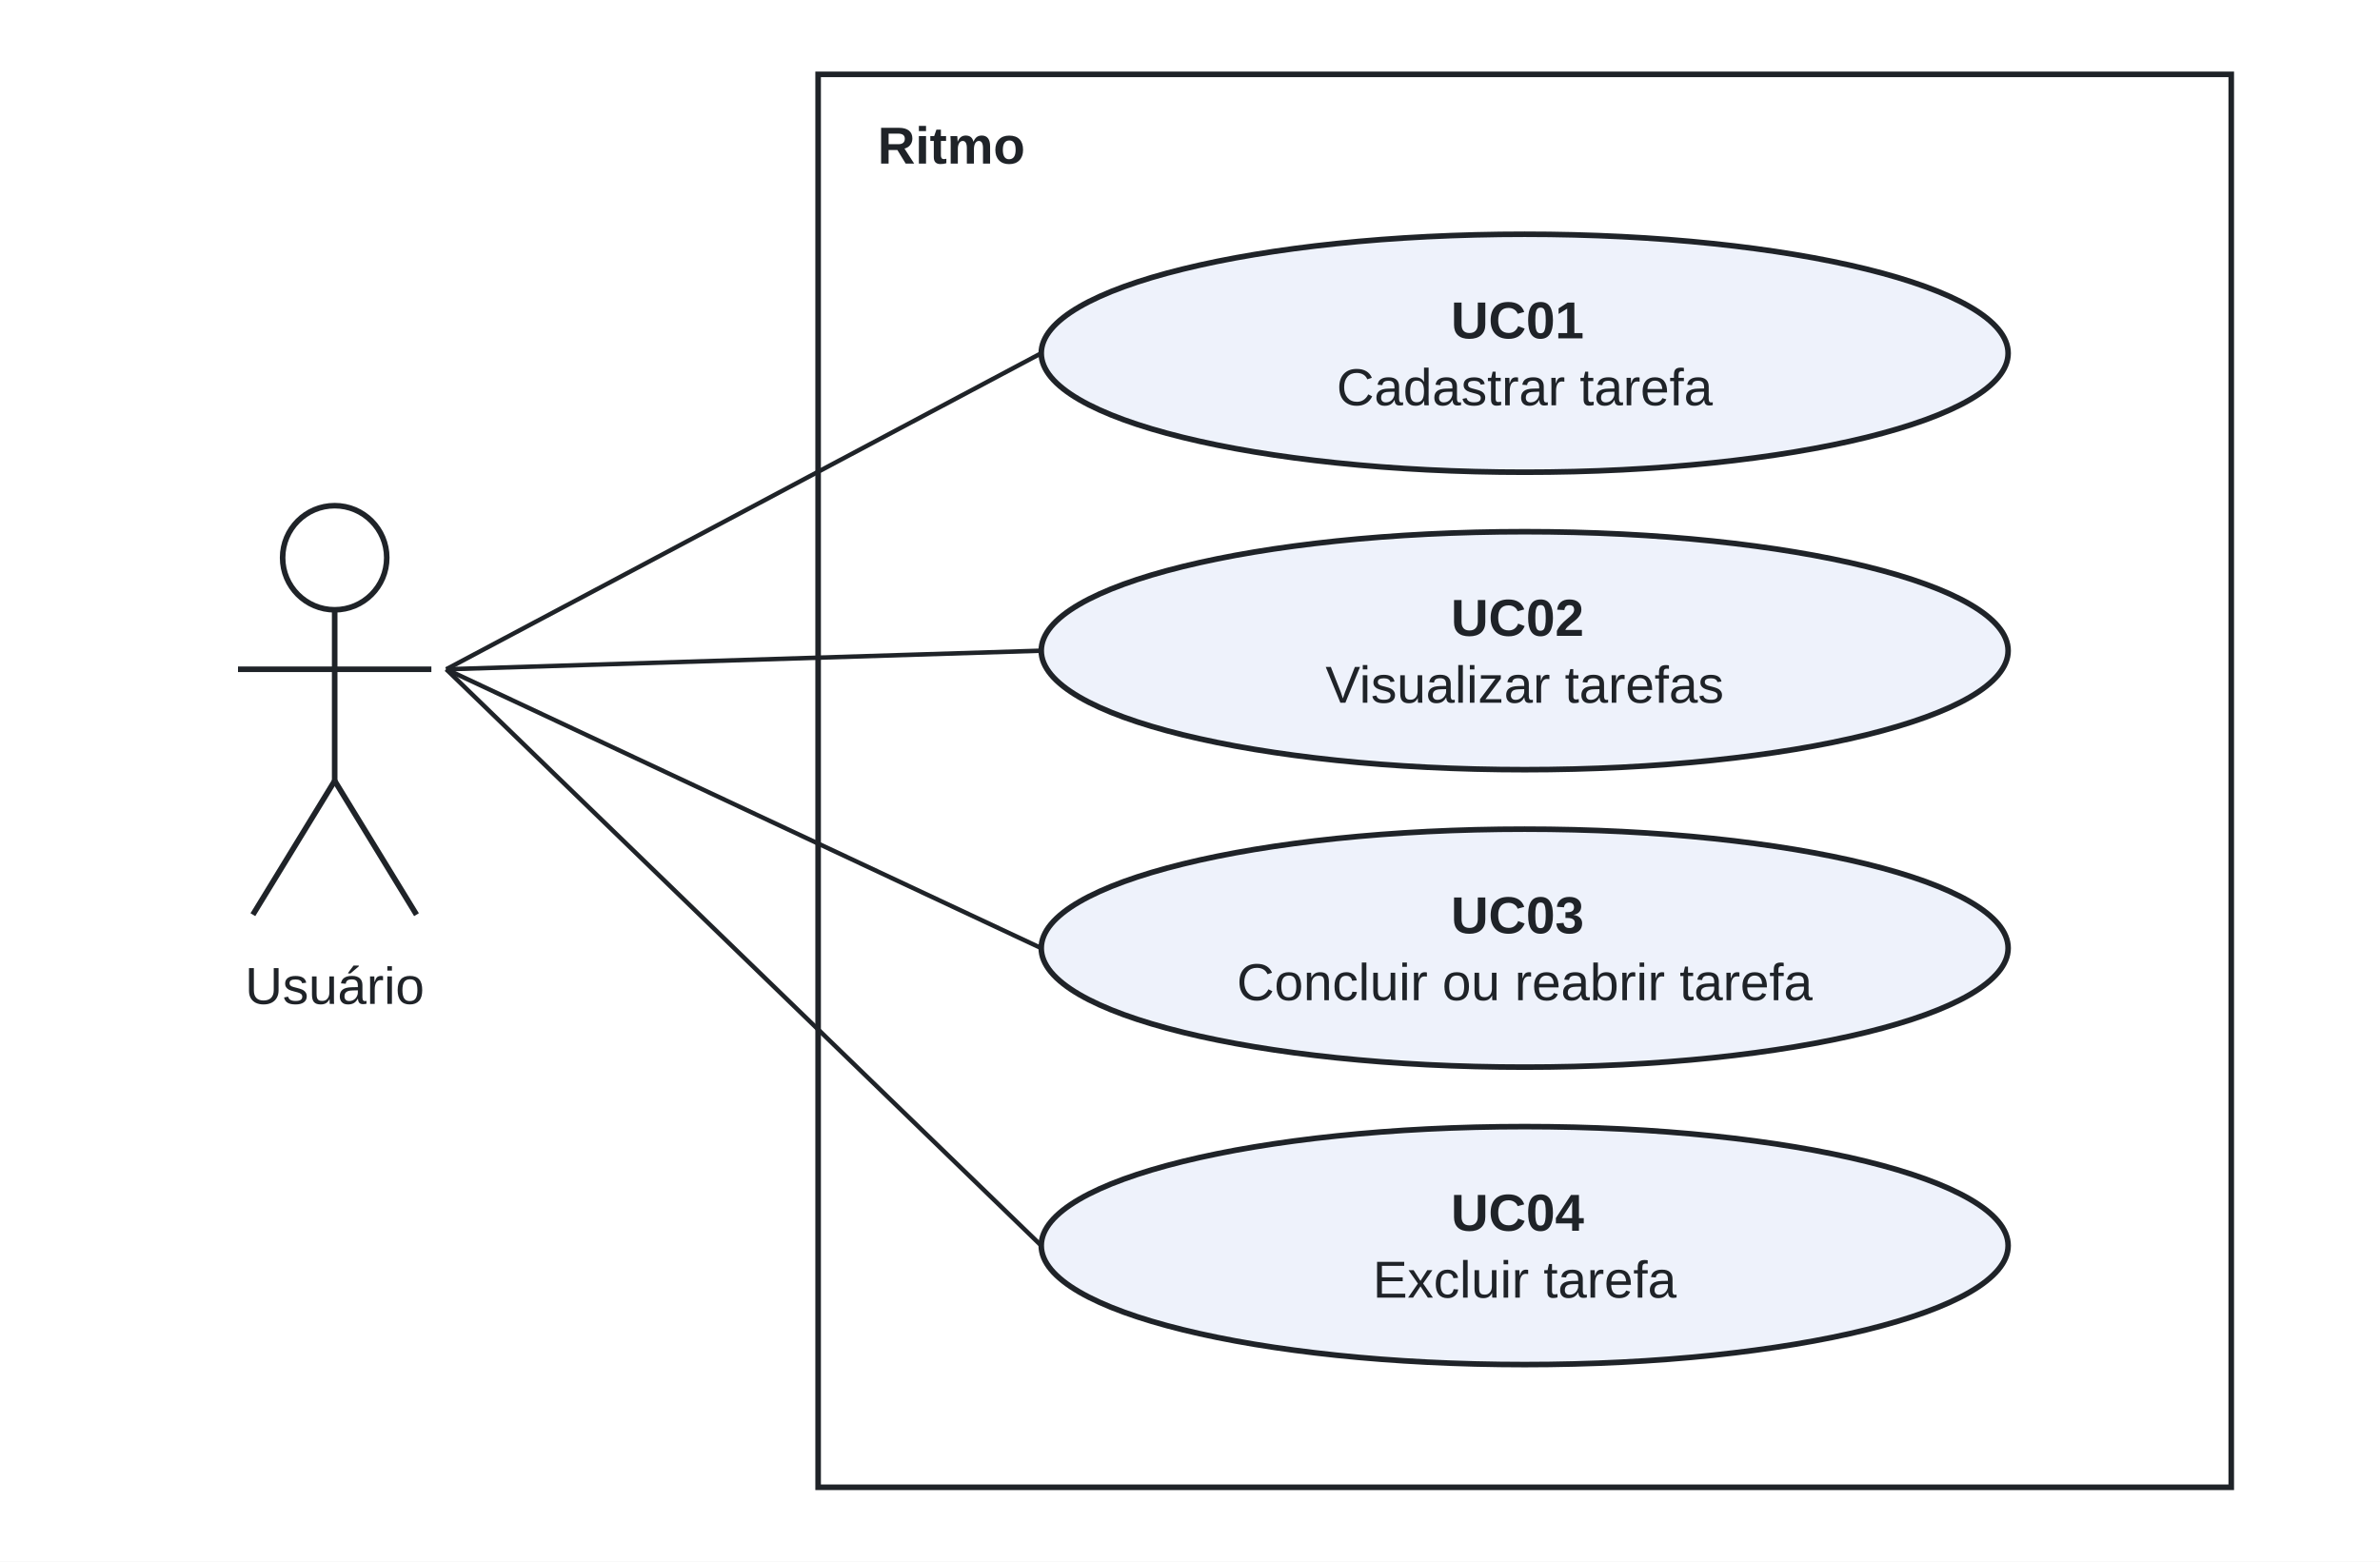
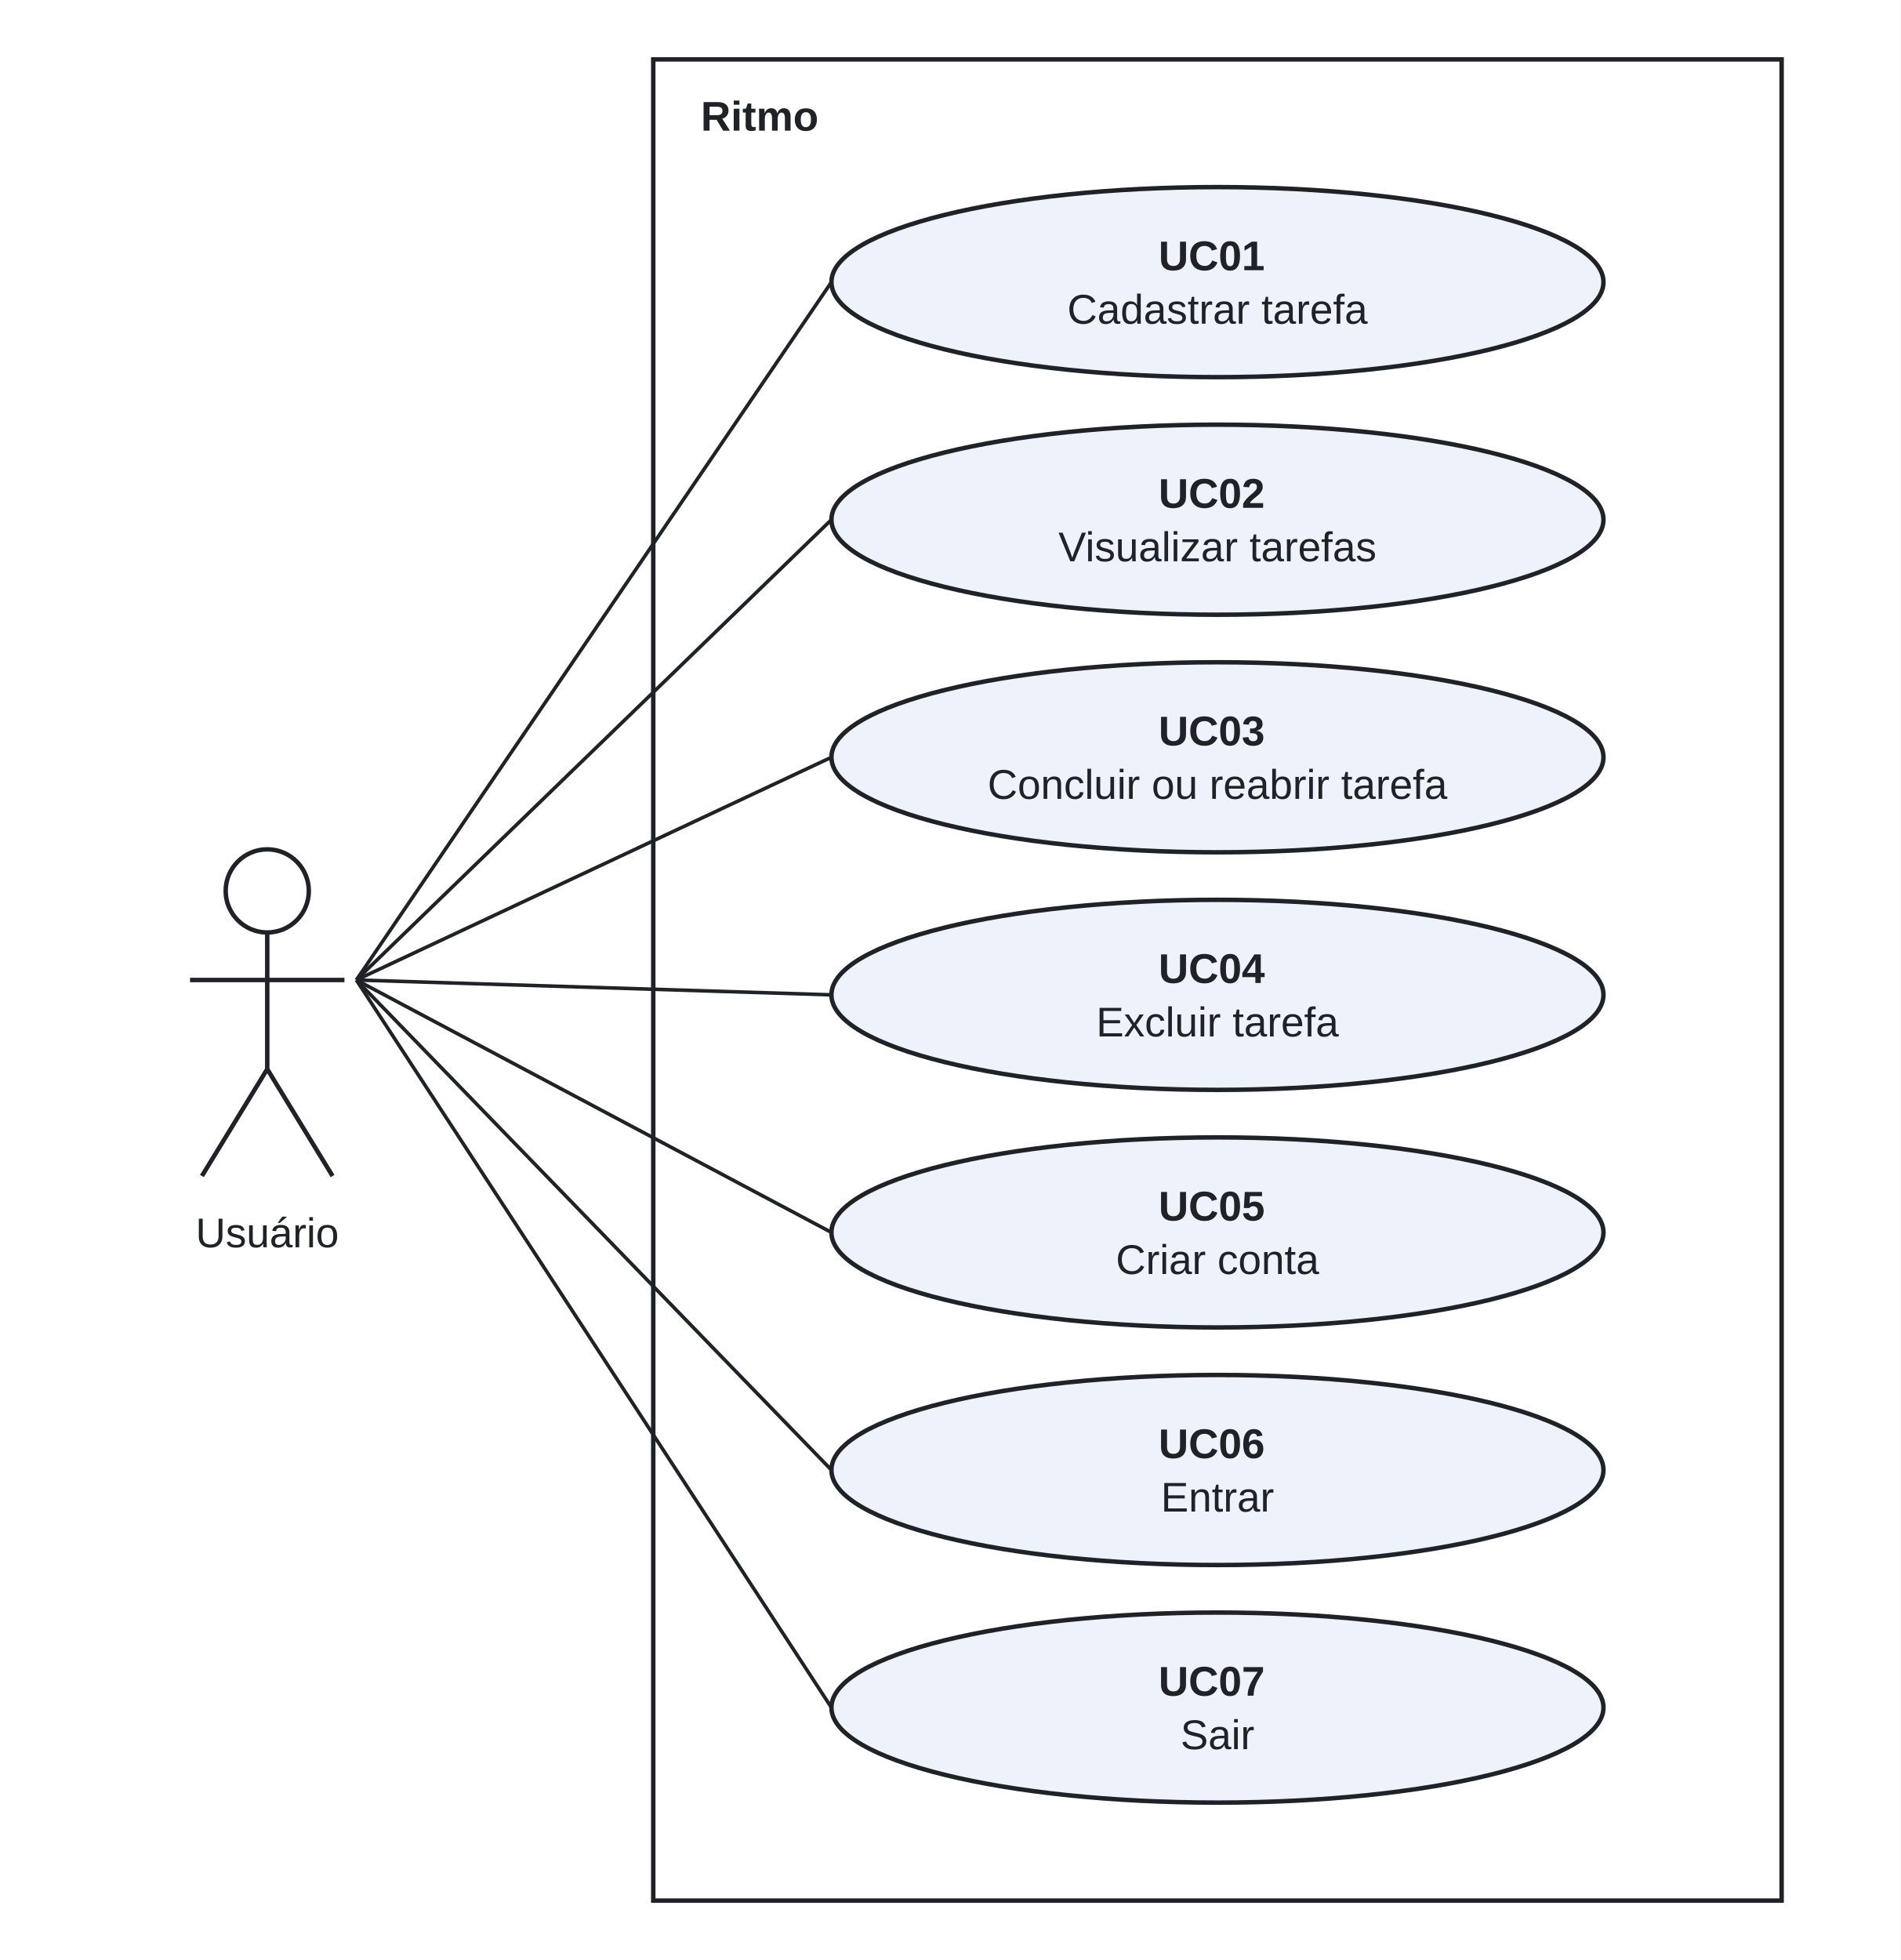
- <svg xmlns="http://www.w3.org/2000/svg" width="640" height="420" viewBox="0 0 640 420" font-family="Arial, Helvetica, sans-serif" font-size="14" fill="#1f2328">
-   <rect width="640" height="420" fill="#ffffff" />
+ <svg xmlns="http://www.w3.org/2000/svg" width="640" height="660" viewBox="0 0 640 660" font-family="Arial, Helvetica, sans-serif" font-size="14" fill="#1f2328">
+   <rect width="640" height="660" fill="#ffffff" />
  <g stroke="#1f2328" stroke-width="1.5" fill="none">
-     <circle cx="90" cy="150" r="14" />
-     <line x1="90" y1="164" x2="90" y2="210" />
-     <line x1="64" y1="180" x2="116" y2="180" />
-     <line x1="90" y1="210" x2="68" y2="246" />
-     <line x1="90" y1="210" x2="112" y2="246" />
+     <circle cx="90" cy="300" r="14" />
+     <line x1="90" y1="314" x2="90" y2="360" />
+     <line x1="64" y1="330" x2="116" y2="330" />
+     <line x1="90" y1="360" x2="68" y2="396" />
+     <line x1="90" y1="360" x2="112" y2="396" />
  </g>
-   <text x="90" y="270" text-anchor="middle">Usuário</text>
-   <rect x="220" y="20" width="380" height="380" fill="none" stroke="#1f2328" stroke-width="1.5" />
+   <text x="90" y="420" text-anchor="middle">Usuário</text>
+   <rect x="220" y="20" width="380" height="620" fill="none" stroke="#1f2328" stroke-width="1.5" />
  <text x="236" y="44" font-weight="bold">Ritmo</text>
  <g stroke="#1f2328" stroke-width="1.2">
-     <line x1="120" y1="180" x2="280" y2="95" />
-     <line x1="120" y1="180" x2="280" y2="175" />
-     <line x1="120" y1="180" x2="280" y2="255" />
-     <line x1="120" y1="180" x2="280" y2="335" />
+     <line x1="120" y1="330" x2="280" y2="95" />
+     <line x1="120" y1="330" x2="280" y2="175" />
+     <line x1="120" y1="330" x2="280" y2="255" />
+     <line x1="120" y1="330" x2="280" y2="335" />
+     <line x1="120" y1="330" x2="280" y2="415" />
+     <line x1="120" y1="330" x2="280" y2="495" />
+     <line x1="120" y1="330" x2="280" y2="575" />
  </g>
  <g fill="#eef2fb" stroke="#1f2328" stroke-width="1.5">
    <ellipse cx="410" cy="95" rx="130" ry="32" />
    <ellipse cx="410" cy="175" rx="130" ry="32" />
    <ellipse cx="410" cy="255" rx="130" ry="32" />
    <ellipse cx="410" cy="335" rx="130" ry="32" />
+     <ellipse cx="410" cy="415" rx="130" ry="32" />
+     <ellipse cx="410" cy="495" rx="130" ry="32" />
+     <ellipse cx="410" cy="575" rx="130" ry="32" />
  </g>
  <g text-anchor="middle">
    <text x="410" y="91">
      <tspan x="410" font-weight="bold">UC01</tspan>
      <tspan x="410" dy="18">Cadastrar tarefa</tspan>
    </text>
    <text x="410" y="171">
      <tspan x="410" font-weight="bold">UC02</tspan>
      <tspan x="410" dy="18">Visualizar tarefas</tspan>
    </text>
    <text x="410" y="251">
      <tspan x="410" font-weight="bold">UC03</tspan>
      <tspan x="410" dy="18">Concluir ou reabrir tarefa</tspan>
    </text>
    <text x="410" y="331">
      <tspan x="410" font-weight="bold">UC04</tspan>
      <tspan x="410" dy="18">Excluir tarefa</tspan>
    </text>
+     <text x="410" y="411">
+       <tspan x="410" font-weight="bold">UC05</tspan>
+       <tspan x="410" dy="18">Criar conta</tspan>
+     </text>
+     <text x="410" y="491">
+       <tspan x="410" font-weight="bold">UC06</tspan>
+       <tspan x="410" dy="18">Entrar</tspan>
+     </text>
+     <text x="410" y="571">
+       <tspan x="410" font-weight="bold">UC07</tspan>
+       <tspan x="410" dy="18">Sair</tspan>
+     </text>
  </g>
</svg>
